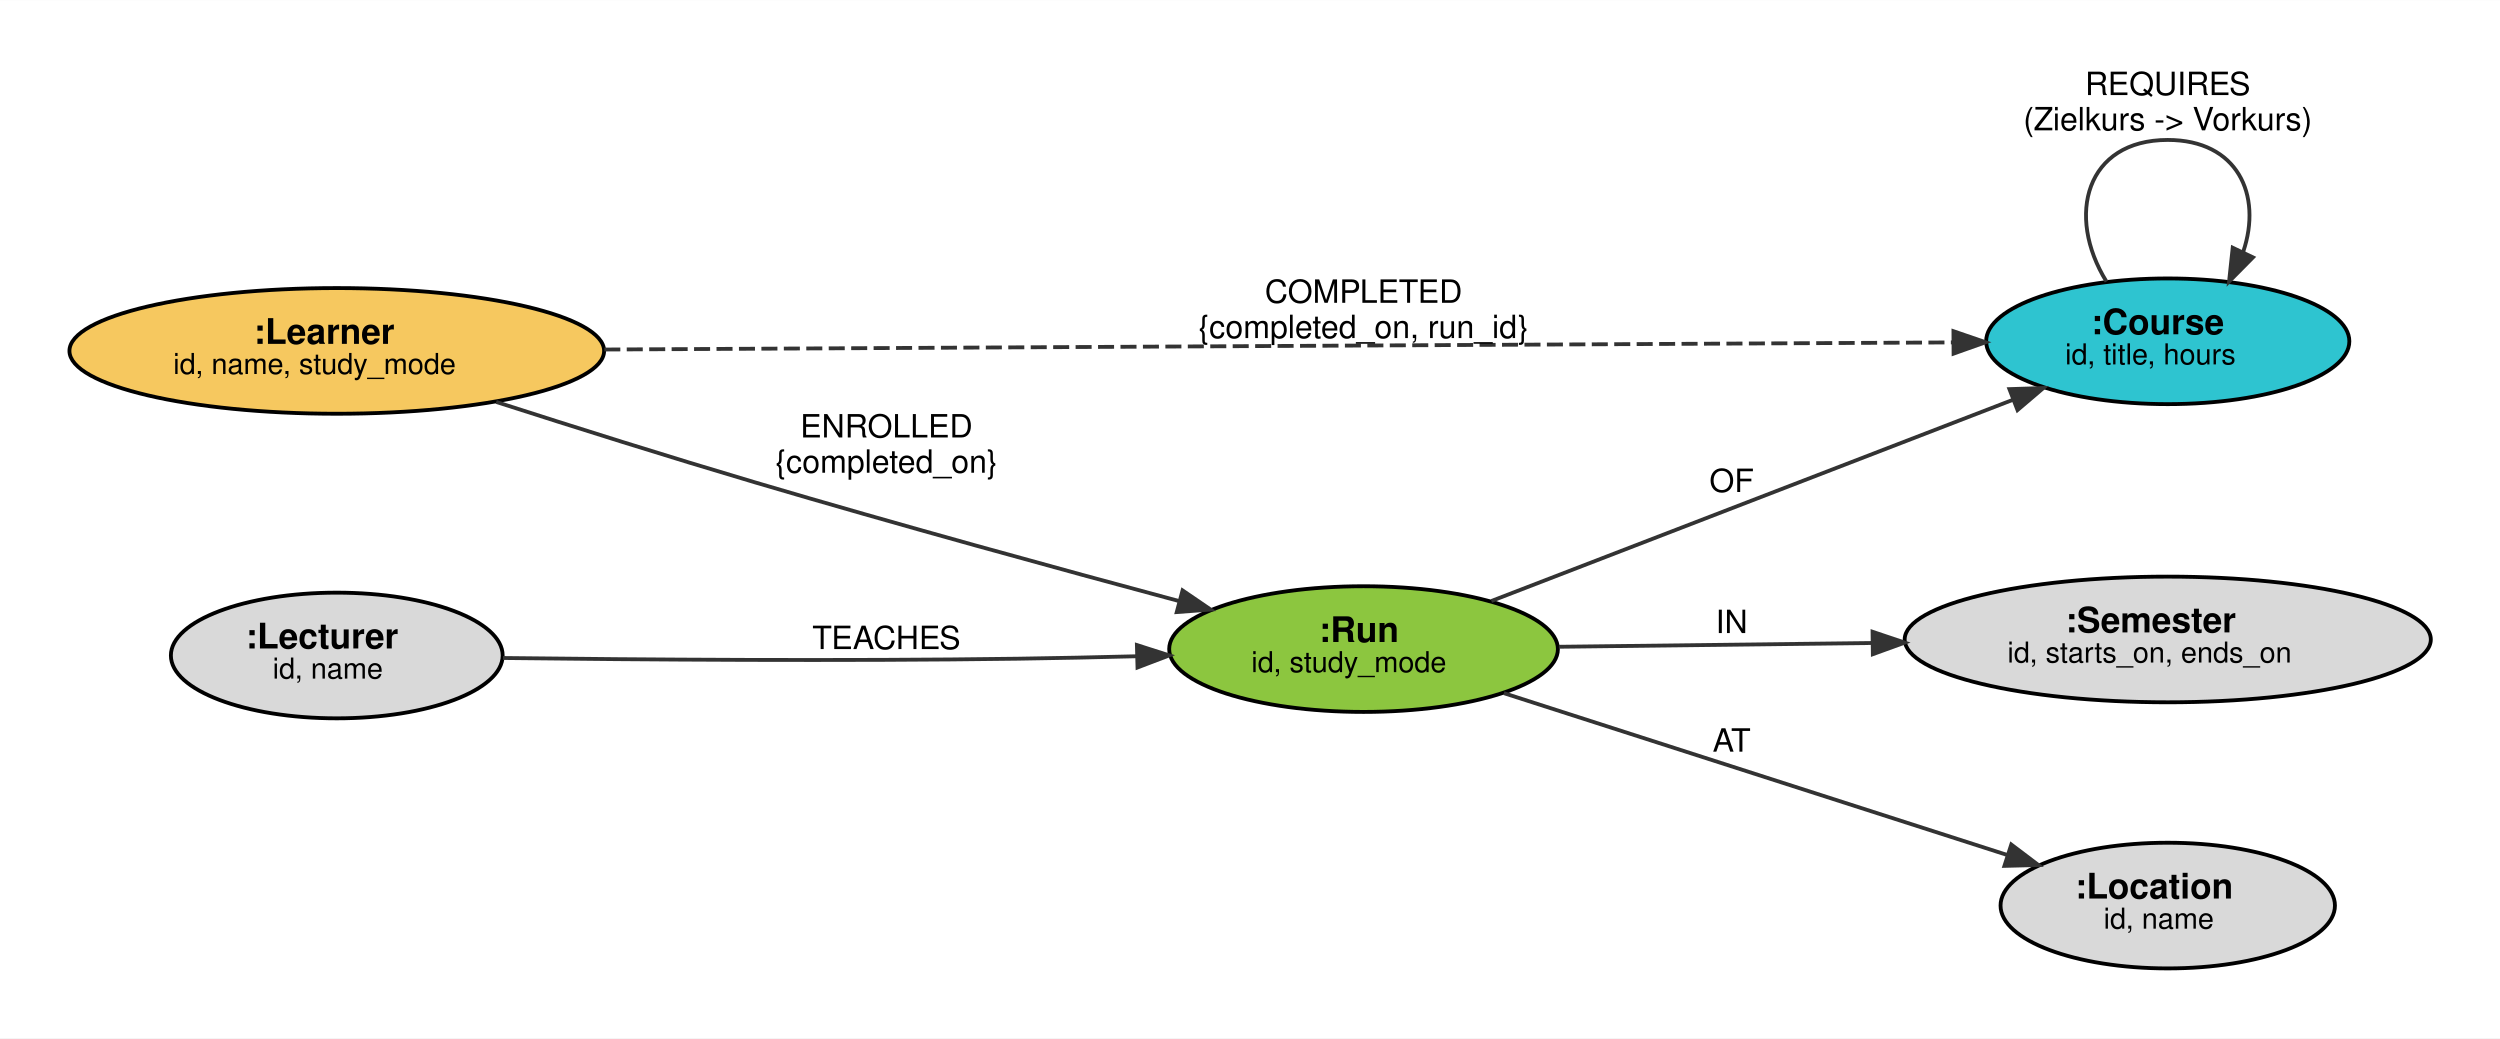
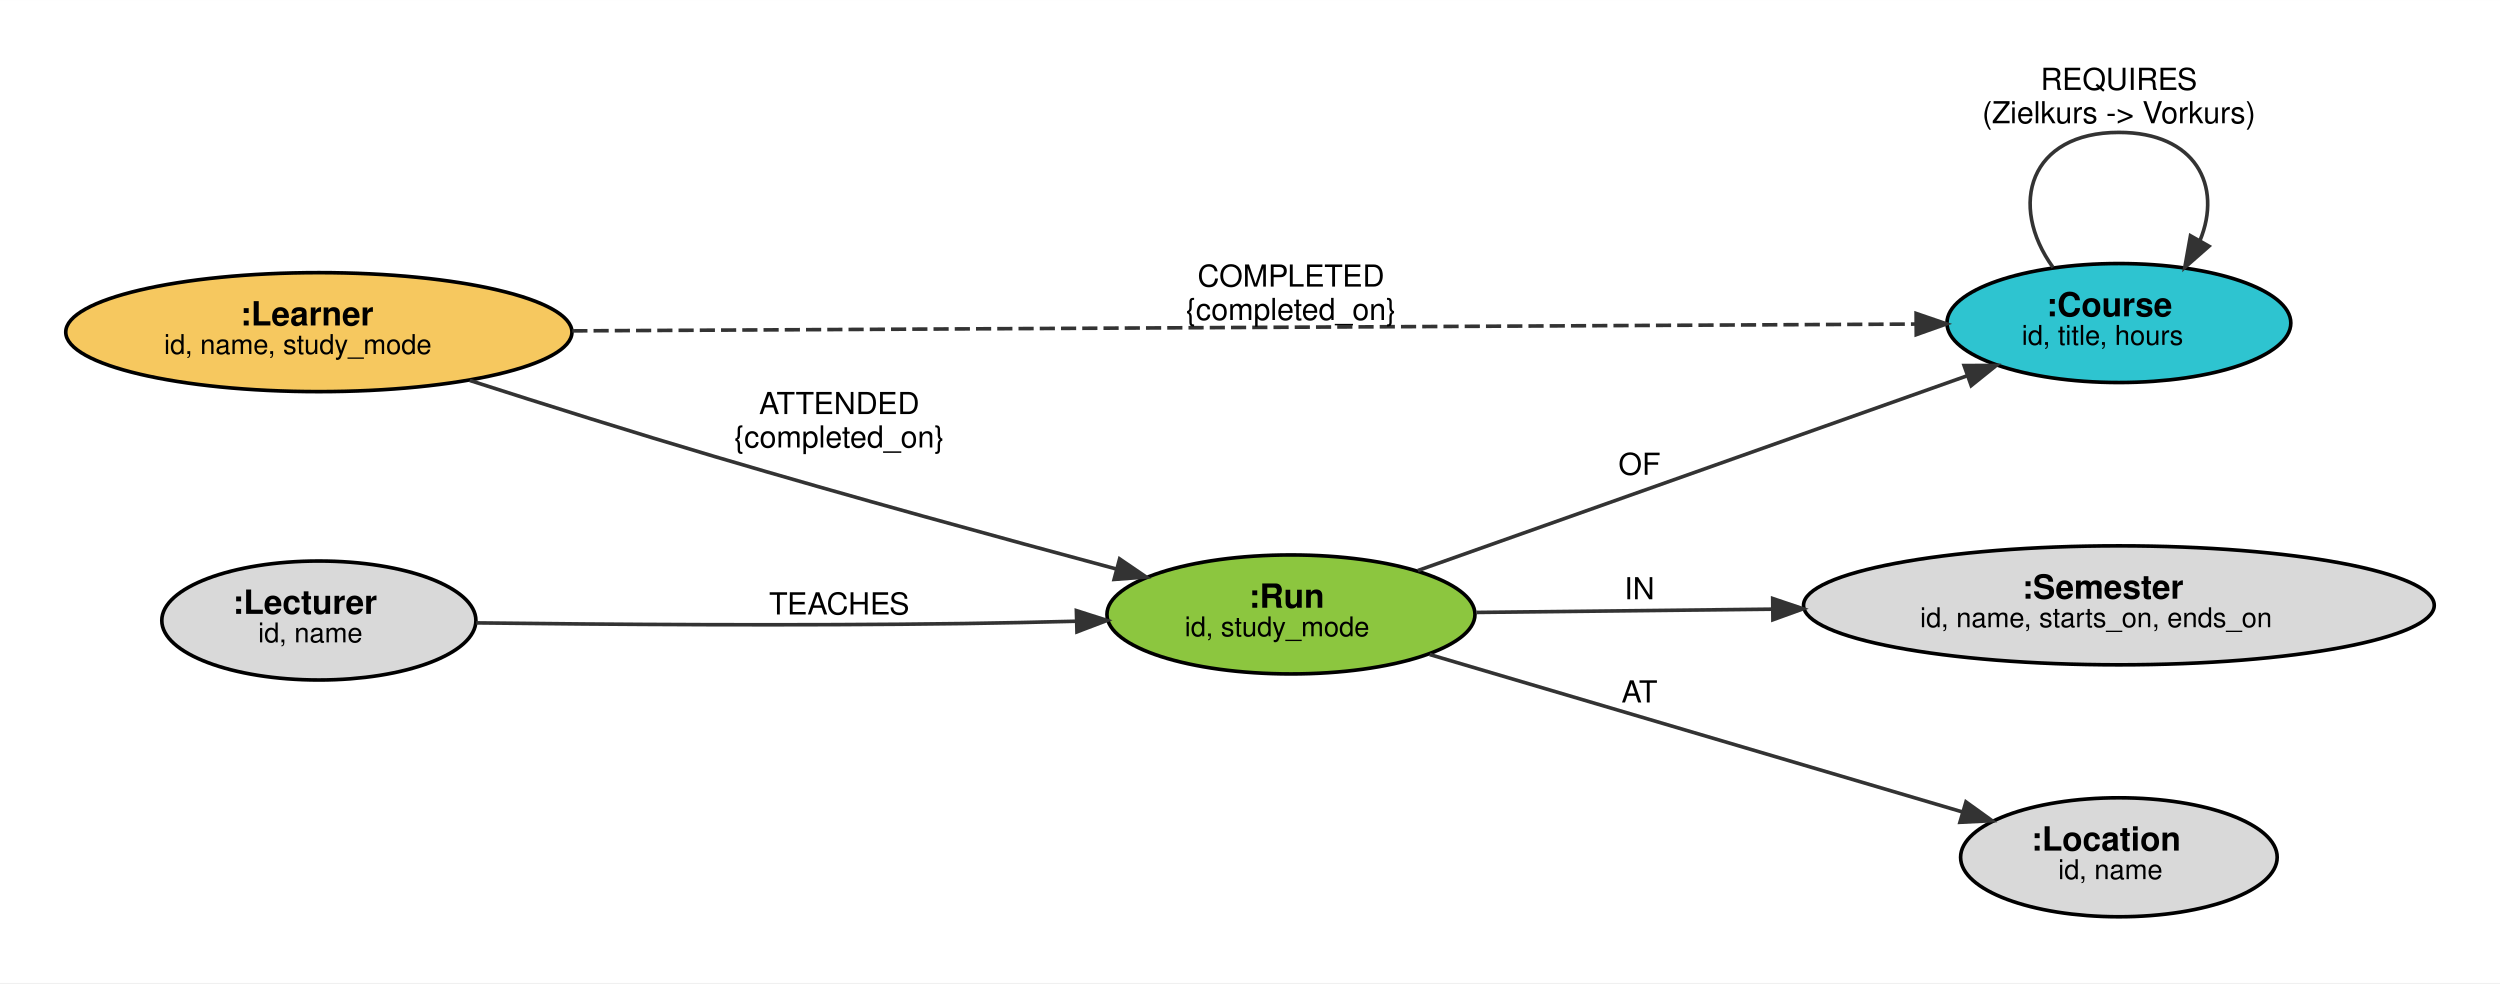
- <svg xmlns="http://www.w3.org/2000/svg" width="780pt" height="324pt" viewBox="0.00 0.00 779.75 323.80">
+ <svg xmlns="http://www.w3.org/2000/svg" width="824pt" height="324pt" viewBox="0.00 0.00 823.59 323.80">
  <g id="graph0" class="graph" transform="scale(1 1) rotate(0) translate(21.6 302.2)">
-     <polygon fill="white" stroke="transparent" points="-21.6,21.6 -21.6,-302.2 758.15,-302.2 758.15,21.6 -21.6,21.6" />
+     <polygon fill="white" stroke="transparent" points="-21.6,21.6 -21.6,-302.2 801.99,-302.2 801.99,21.6 -21.6,21.6" />
    <g id="node1" class="node">
      <ellipse fill="#f6c85f" stroke="black" stroke-width="1.2" cx="83.44" cy="-192.8" rx="83.38" ry="19.6" />
      <text text-anchor="start" x="57.44" y="-195" font-family="Helvetica,sans-Serif" font-weight="bold" font-size="11.00">:Learner</text>
      <text text-anchor="start" x="32.44" y="-185.6" font-family="Helvetica,sans-Serif" font-size="9.00">id, name, study_mode</text>
    </g>
    <g id="node2" class="node">
      <ellipse fill="#8cc63f" stroke="black" stroke-width="1.2" cx="403.69" cy="-99.8" rx="60.62" ry="19.6" />
      <text text-anchor="start" x="389.69" y="-102" font-family="Helvetica,sans-Serif" font-weight="bold" font-size="11.00">:Run</text>
      <text text-anchor="start" x="368.69" y="-92.6" font-family="Helvetica,sans-Serif" font-size="9.00">id, study_mode</text>
    </g>
    <g id="edge1" class="edge">
      <path fill="none" stroke="#333333" stroke-width="1.2" d="M133.17,-176.88C157.37,-169.1 187.09,-159.73 213.88,-151.8 258.17,-138.69 308.63,-124.85 346.23,-114.75" />
      <polygon fill="#333333" stroke="#333333" stroke-width="1.2" points="347.24,-118.1 355.99,-112.13 345.43,-111.34 347.24,-118.1" />
-       <text text-anchor="middle" x="254.88" y="-165.8" font-family="Helvetica,sans-Serif" font-size="10.00">ENROLLED</text>
+       <text text-anchor="middle" x="254.88" y="-165.8" font-family="Helvetica,sans-Serif" font-size="10.00">ATTENDED</text>
      <text text-anchor="middle" x="254.88" y="-154.8" font-family="Helvetica,sans-Serif" font-size="10.00">{completed_on}</text>
    </g>
    <g id="node3" class="node">
-       <ellipse fill="#2ec4d0" stroke="black" stroke-width="1.2" cx="654.52" cy="-195.8" rx="56.64" ry="19.6" />
-       <text text-anchor="start" x="630.52" y="-198" font-family="Helvetica,sans-Serif" font-weight="bold" font-size="11.00">:Course</text>
-       <text text-anchor="start" x="622.52" y="-188.6" font-family="Helvetica,sans-Serif" font-size="9.00">id, title, hours</text>
+       <ellipse fill="#2ec4d0" stroke="black" stroke-width="1.2" cx="676.44" cy="-195.8" rx="56.64" ry="19.6" />
+       <text text-anchor="start" x="652.44" y="-198" font-family="Helvetica,sans-Serif" font-weight="bold" font-size="11.00">:Course</text>
+       <text text-anchor="start" x="644.44" y="-188.6" font-family="Helvetica,sans-Serif" font-size="9.00">id, title, hours</text>
    </g>
    <g id="edge2" class="edge">
-       <path fill="none" stroke="#333333" stroke-width="1.2" stroke-dasharray="5,2" d="M166.88,-193.23C280.61,-193.83 483.37,-194.9 587.62,-195.45" />
-       <polygon fill="#333333" stroke="#333333" stroke-width="1.2" points="587.68,-198.95 597.7,-195.5 587.72,-191.95 587.68,-198.95" />
+       <path fill="none" stroke="#333333" stroke-width="1.2" stroke-dasharray="5,2" d="M166.93,-193.22C285.32,-193.82 501.07,-194.91 609.51,-195.46" />
+       <polygon fill="#333333" stroke="#333333" stroke-width="1.2" points="609.64,-198.96 619.66,-195.52 609.68,-191.97 609.64,-198.96" />
      <text text-anchor="middle" x="403.69" y="-207.8" font-family="Helvetica,sans-Serif" font-size="10.00">COMPLETED</text>
-       <text text-anchor="middle" x="403.69" y="-196.8" font-family="Helvetica,sans-Serif" font-size="10.00">{completed_on, run_id}</text>
+       <text text-anchor="middle" x="403.69" y="-196.8" font-family="Helvetica,sans-Serif" font-size="10.00">{completed_on}</text>
    </g>
    <g id="edge3" class="edge">
-       <path fill="none" stroke="#333333" stroke-width="1.2" d="M443.57,-114.8C487.56,-131.77 559.2,-159.41 606.35,-177.6" />
-       <polygon fill="#333333" stroke="#333333" stroke-width="1.2" points="605.14,-180.88 615.73,-181.22 607.66,-174.35 605.14,-180.88" />
-       <text text-anchor="middle" x="518.5" y="-148.8" font-family="Helvetica,sans-Serif" font-size="10.00">OF</text>
+       <path fill="none" stroke="#333333" stroke-width="1.2" d="M445.52,-114.28C493.95,-131.45 574.64,-160.06 626.41,-178.41" />
+       <polygon fill="#333333" stroke="#333333" stroke-width="1.2" points="625.45,-181.79 636.05,-181.83 627.79,-175.19 625.45,-181.79" />
+       <text text-anchor="middle" x="518.5" y="-145.8" font-family="Helvetica,sans-Serif" font-size="10.00">OF</text>
    </g>
    <g id="node4" class="node">
-       <ellipse fill="#d9d9d9" stroke="black" stroke-width="1.2" cx="654.52" cy="-102.8" rx="82.05" ry="19.6" />
-       <text text-anchor="start" x="622.52" y="-105" font-family="Helvetica,sans-Serif" font-weight="bold" font-size="11.00">:Semester</text>
-       <text text-anchor="start" x="604.52" y="-95.6" font-family="Helvetica,sans-Serif" font-size="9.00">id, starts_on, ends_on</text>
+       <ellipse fill="#d9d9d9" stroke="black" stroke-width="1.2" cx="676.44" cy="-102.8" rx="103.89" ry="19.6" />
+       <text text-anchor="start" x="644.44" y="-105" font-family="Helvetica,sans-Serif" font-weight="bold" font-size="11.00">:Semester</text>
+       <text text-anchor="start" x="610.94" y="-95.6" font-family="Helvetica,sans-Serif" font-size="9.00">id, name, starts_on, ends_on</text>
    </g>
    <g id="edge4" class="edge">
-       <path fill="none" stroke="#333333" stroke-width="1.2" d="M464.61,-100.52C493.93,-100.87 529.86,-101.31 562.49,-101.7" />
-       <polygon fill="#333333" stroke="#333333" stroke-width="1.2" points="562.45,-105.2 572.49,-101.82 562.54,-98.2 562.45,-105.2" />
+       <path fill="none" stroke="#333333" stroke-width="1.2" d="M464.78,-100.46C493.44,-100.78 528.7,-101.17 562.12,-101.54" />
+       <polygon fill="#333333" stroke="#333333" stroke-width="1.2" points="562.39,-105.05 572.43,-101.66 562.46,-98.05 562.39,-105.05" />
      <text text-anchor="middle" x="518.5" y="-104.8" font-family="Helvetica,sans-Serif" font-size="10.00">IN</text>
    </g>
    <g id="node5" class="node">
-       <ellipse fill="#d9d9d9" stroke="black" stroke-width="1.2" cx="654.52" cy="-19.8" rx="52.15" ry="19.6" />
-       <text text-anchor="start" x="625.52" y="-22" font-family="Helvetica,sans-Serif" font-weight="bold" font-size="11.00">:Location</text>
-       <text text-anchor="start" x="634.52" y="-12.6" font-family="Helvetica,sans-Serif" font-size="9.00">id, name</text>
+       <ellipse fill="#d9d9d9" stroke="black" stroke-width="1.2" cx="676.44" cy="-19.8" rx="52.15" ry="19.6" />
+       <text text-anchor="start" x="647.44" y="-22" font-family="Helvetica,sans-Serif" font-weight="bold" font-size="11.00">:Location</text>
+       <text text-anchor="start" x="656.44" y="-12.6" font-family="Helvetica,sans-Serif" font-size="9.00">id, name</text>
    </g>
    <g id="edge5" class="edge">
-       <path fill="none" stroke="#333333" stroke-width="1.2" d="M447.46,-86.05C491.09,-72.02 558.7,-50.29 604.47,-35.57" />
-       <polygon fill="#333333" stroke="#333333" stroke-width="1.2" points="605.72,-38.84 614.17,-32.45 603.58,-32.18 605.72,-38.84" />
-       <text text-anchor="middle" x="518.5" y="-67.8" font-family="Helvetica,sans-Serif" font-size="10.00">AT</text>
+       <path fill="none" stroke="#333333" stroke-width="1.2" d="M449.4,-86.59C497.7,-72.32 574.49,-49.63 624.94,-34.72" />
+       <polygon fill="#333333" stroke="#333333" stroke-width="1.2" points="626.06,-38.04 634.66,-31.85 624.08,-31.33 626.06,-38.04" />
+       <text text-anchor="middle" x="518.5" y="-70.8" font-family="Helvetica,sans-Serif" font-size="10.00">AT</text>
    </g>
    <g id="edge7" class="edge">
-       <path fill="none" stroke="#333333" stroke-width="1.2" d="M635.4,-214.44C622.65,-235.05 629.02,-258.6 654.52,-258.6 676.24,-258.6 684.08,-241.52 678.06,-223.73" />
-       <polygon fill="#333333" stroke="#333333" stroke-width="1.2" points="681.1,-221.97 673.65,-214.44 674.78,-224.98 681.1,-221.97" />
-       <text text-anchor="middle" x="654.52" y="-272.6" font-family="Helvetica,sans-Serif" font-size="10.00">REQUIRES</text>
-       <text text-anchor="middle" x="654.52" y="-261.6" font-family="Helvetica,sans-Serif" font-size="10.00">(Zielkurs -&gt; Vorkurs)</text>
+       <path fill="none" stroke="#333333" stroke-width="1.2" d="M654.74,-214.12C639.81,-234.8 647.04,-258.6 676.44,-258.6 701.71,-258.6 710.61,-241.02 703.14,-222.96" />
+       <polygon fill="#333333" stroke="#333333" stroke-width="1.2" points="706.11,-221.11 698.15,-214.12 700.02,-224.55 706.11,-221.11" />
+       <text text-anchor="middle" x="676.44" y="-272.6" font-family="Helvetica,sans-Serif" font-size="10.00">REQUIRES</text>
+       <text text-anchor="middle" x="676.44" y="-261.6" font-family="Helvetica,sans-Serif" font-size="10.00">(Zielkurs -&gt; Vorkurs)</text>
    </g>
    <g id="node6" class="node">
      <ellipse fill="#d9d9d9" stroke="black" stroke-width="1.2" cx="83.44" cy="-97.8" rx="51.74" ry="19.6" />
      <text text-anchor="start" x="54.94" y="-100" font-family="Helvetica,sans-Serif" font-weight="bold" font-size="11.00">:Lecturer</text>
      <text text-anchor="start" x="63.44" y="-90.6" font-family="Helvetica,sans-Serif" font-size="9.00">id, name</text>
    </g>
    <g id="edge6" class="edge">
      <path fill="none" stroke="#333333" stroke-width="1.2" d="M135.28,-97.02C178.11,-96.5 241,-96.03 295.88,-96.8 307.83,-96.97 320.54,-97.24 332.86,-97.56" />
      <polygon fill="#333333" stroke="#333333" stroke-width="1.2" points="333,-101.06 343.09,-97.83 333.19,-94.06 333,-101.06" />
      <text text-anchor="middle" x="254.88" y="-99.8" font-family="Helvetica,sans-Serif" font-size="10.00">TEACHES</text>
    </g>
  </g>
</svg>
